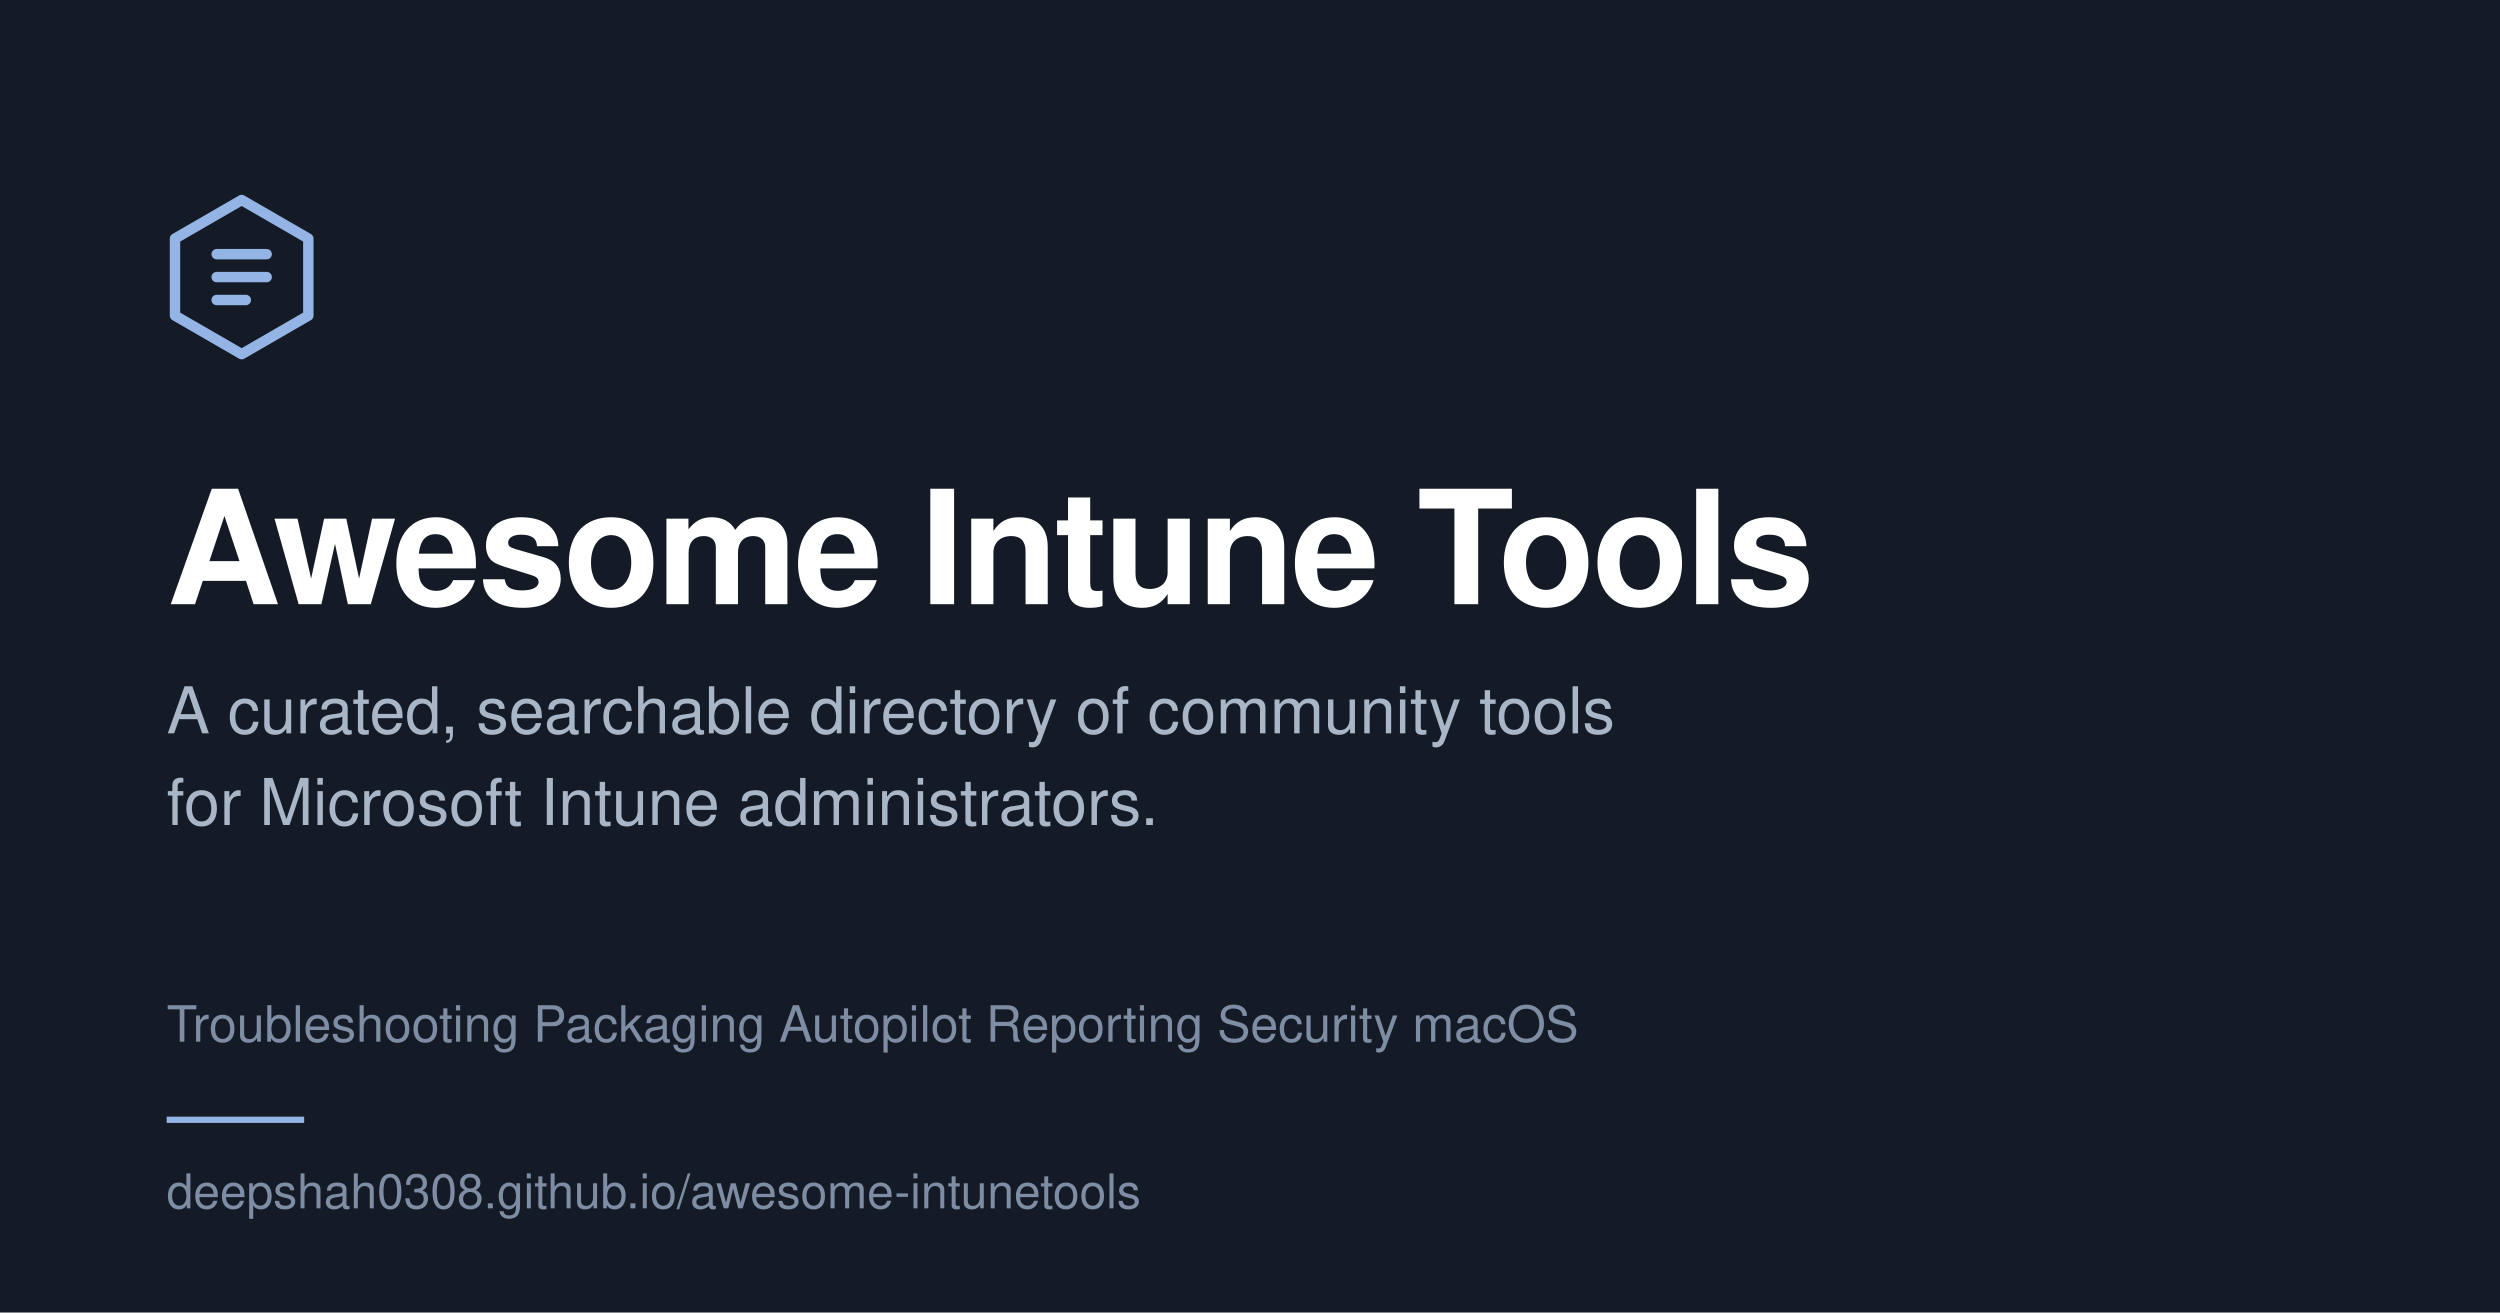
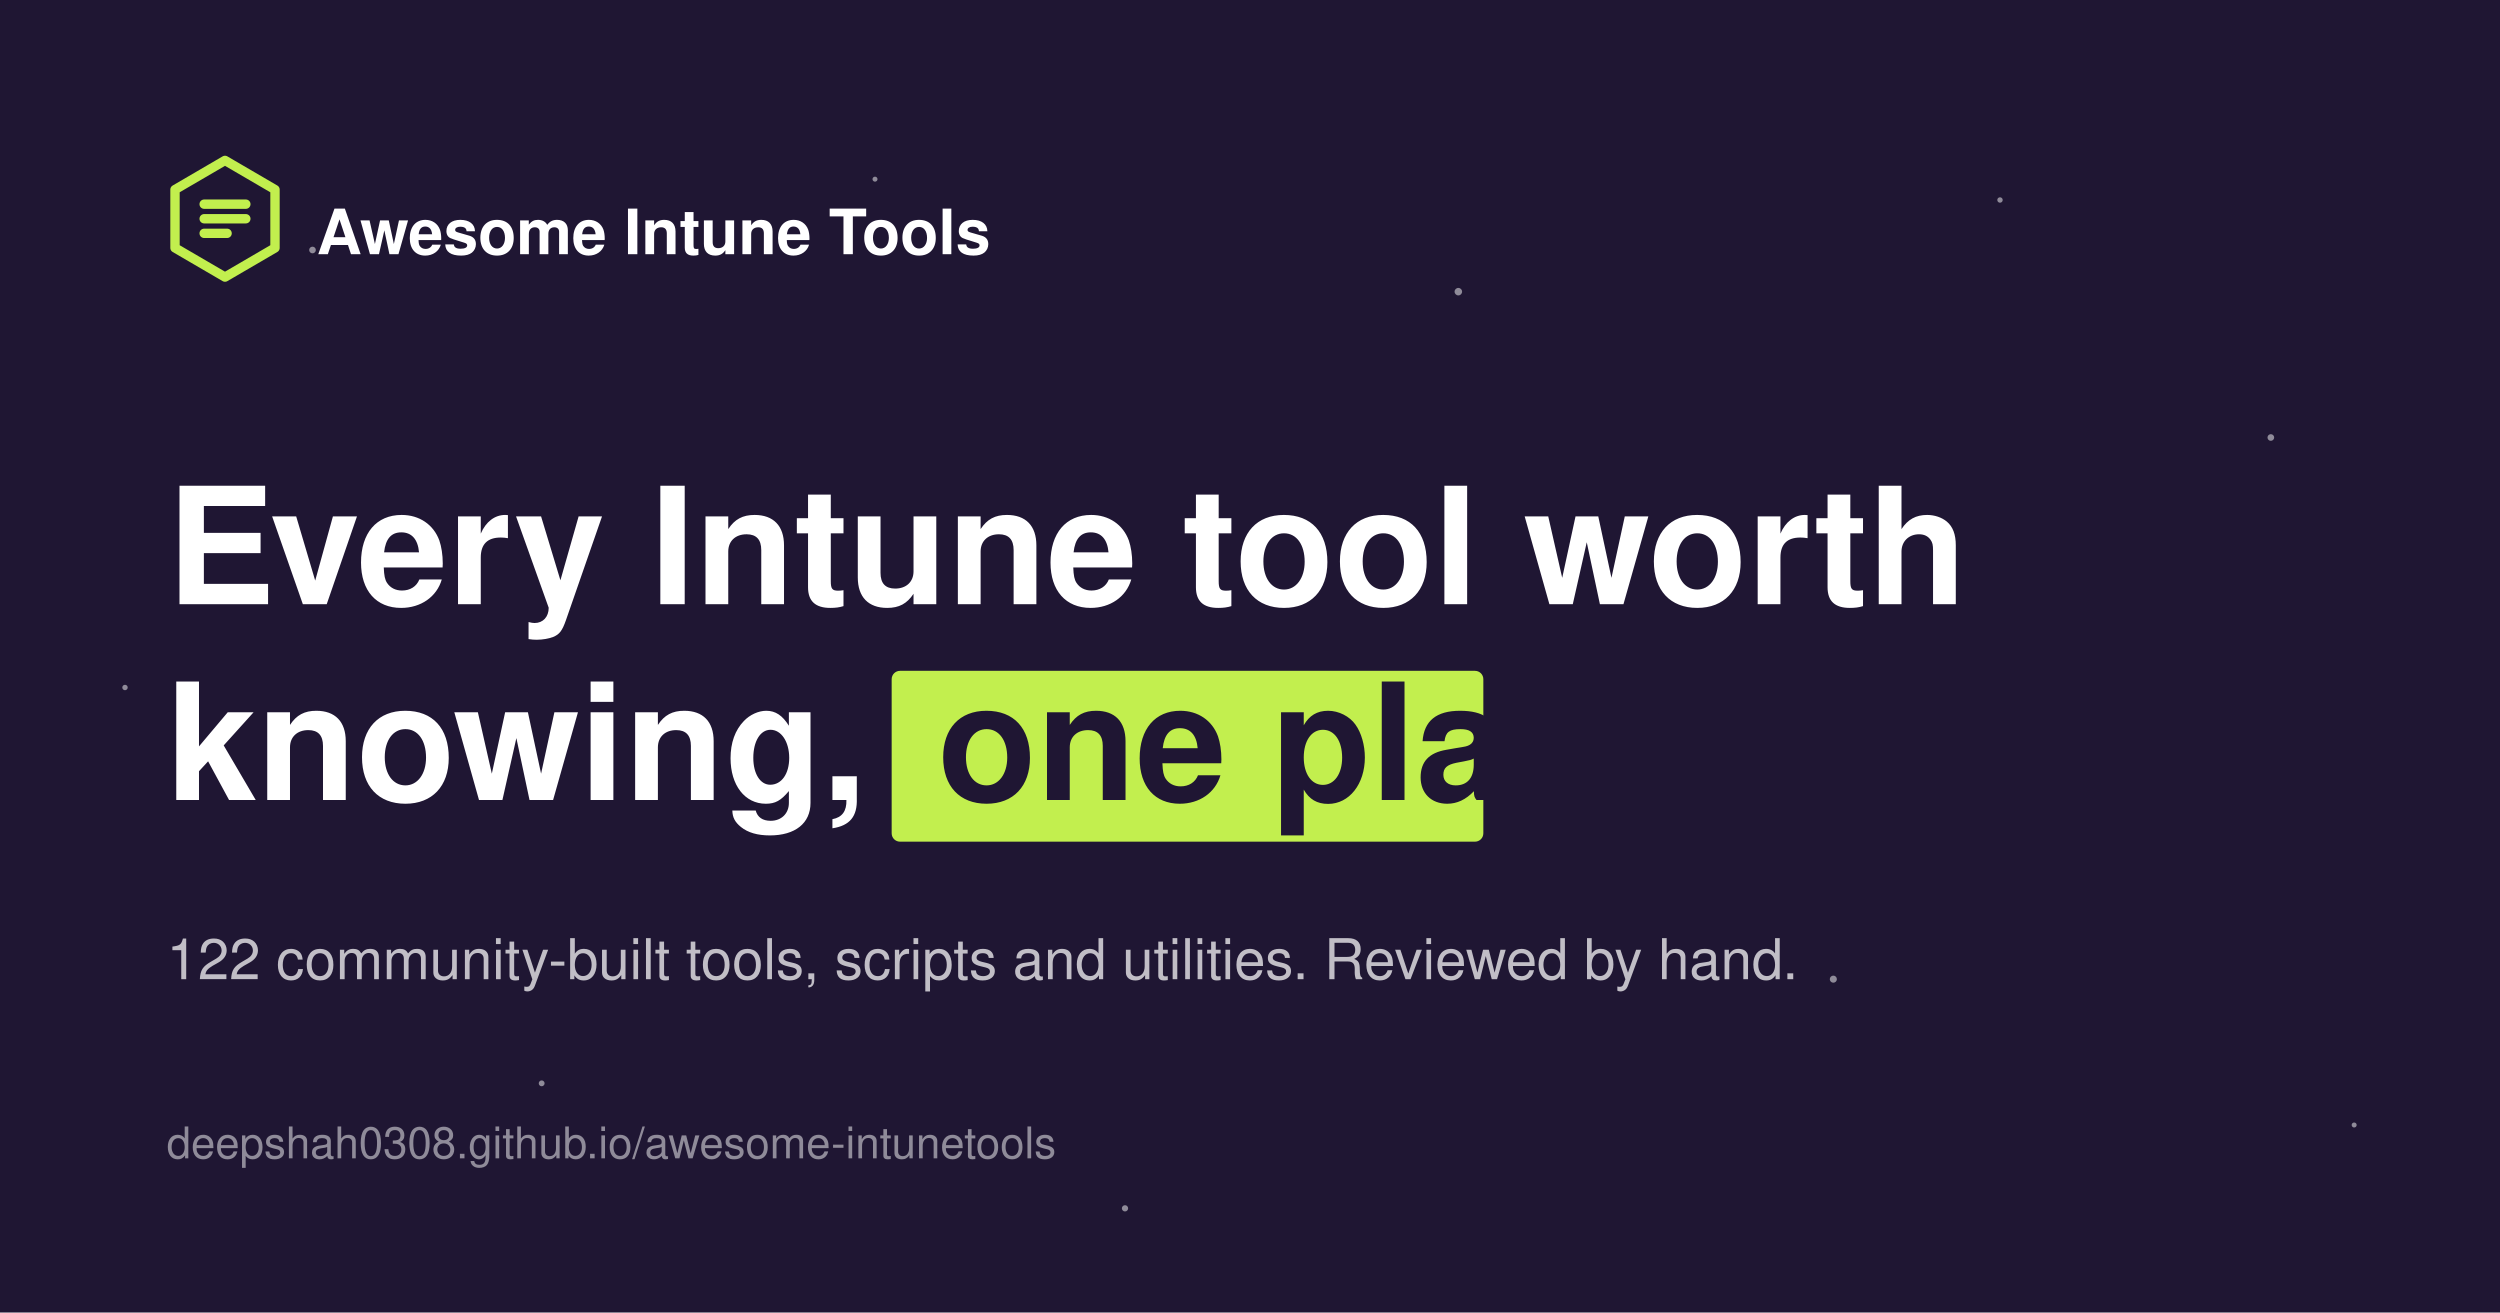
<svg xmlns="http://www.w3.org/2000/svg" width="1200" height="630" viewBox="0 0 1200 630">
-   <rect width="1200" height="630" fill="#141B26" />
-   <g transform="translate(80,92)" fill="none" stroke="#93B4E4" stroke-width="5" stroke-linejoin="round" stroke-linecap="round">
-     <path d="M36 4 68 22.5v37L36 78 4 59.5v-37z" />
-     <path d="M24 30h24M24 41h24M24 52h14" />
+   <rect width="1200" height="630" fill="#1F1633" />
+   <g fill="#ffffff" opacity=".5">
+     <circle cx="150" cy="120" r="1.6" />
+     <circle cx="420" cy="86" r="1.2" />
+     <circle cx="700" cy="140" r="1.8" />
+     <circle cx="960" cy="96" r="1.3" />
+     <circle cx="1090" cy="210" r="1.6" />
+     <circle cx="260" cy="520" r="1.4" />
+     <circle cx="880" cy="470" r="1.7" />
+     <circle cx="1130" cy="540" r="1.2" />
+     <circle cx="60" cy="330" r="1.3" />
+     <circle cx="540" cy="580" r="1.5" />
  </g>
-   <g font-family="Space Grotesk, Helvetica, Arial, sans-serif" fill="#FFFFFF">
-     <text x="80" y="290" font-size="76" font-weight="600" letter-spacing="-1.5">Awesome Intune Tools</text>
+   <g transform="translate(80,74)" fill="none" stroke="#C2EF4E" stroke-width="4.5" stroke-linejoin="round" stroke-linecap="round">
+     <path d="M28 3 52 17v28L28 59 4 45V17z" />
+     <path d="M18 24h20M18 31h20M18 38h11" />
  </g>
-   <g font-family="IBM Plex Sans, Helvetica, Arial, sans-serif">
-     <text x="80" y="352" font-size="31" fill="#A9B6C8">A curated, searchable directory of community tools</text>
-     <text x="80" y="396" font-size="31" fill="#A9B6C8">for Microsoft Intune administrators.</text>
-     <text x="80" y="500" font-size="24" fill="#7E8DA3">Troubleshooting   Packaging   Autopilot   Reporting   Security   macOS</text>
+   <text x="152" y="122" font-family="Space Grotesk, Helvetica, Arial, sans-serif" font-size="30" font-weight="700" fill="#ffffff">Awesome Intune Tools</text>
+   <g font-family="Space Grotesk, Helvetica, Arial, sans-serif" font-size="78" font-weight="700" fill="#ffffff">
+     <text x="80" y="290">Every Intune tool worth</text>
+     <text x="80" y="384">knowing, in</text>
  </g>
-   <rect x="80" y="536" width="66" height="3" fill="#93B4E4" />
-   <g font-family="IBM Plex Sans, Helvetica, Arial, sans-serif">
-     <text x="80" y="580" font-size="23" fill="#7E8DA3">deepshah0308.github.io/awesome-intunetools</text>
+   <rect x="428" y="322" width="284" height="82" rx="4" fill="#C2EF4E" />
+   <text x="450" y="384" font-family="Space Grotesk, Helvetica, Arial, sans-serif" font-size="78" font-weight="700" fill="#1F1633">one place</text>
+   <text x="80" y="470" font-family="Rubik, Helvetica, Arial, sans-serif" font-size="27" fill="rgba(255,255,255,0.72)">122 community-built tools, scripts and utilities. Reviewed by hand.</text>
+   <g font-family="Rubik, Helvetica, Arial, sans-serif" font-size="21" fill="rgba(255,255,255,0.5)">
+     <text x="80" y="556">deepshah0308.github.io/awesome-intunetools</text>
  </g>
</svg>
